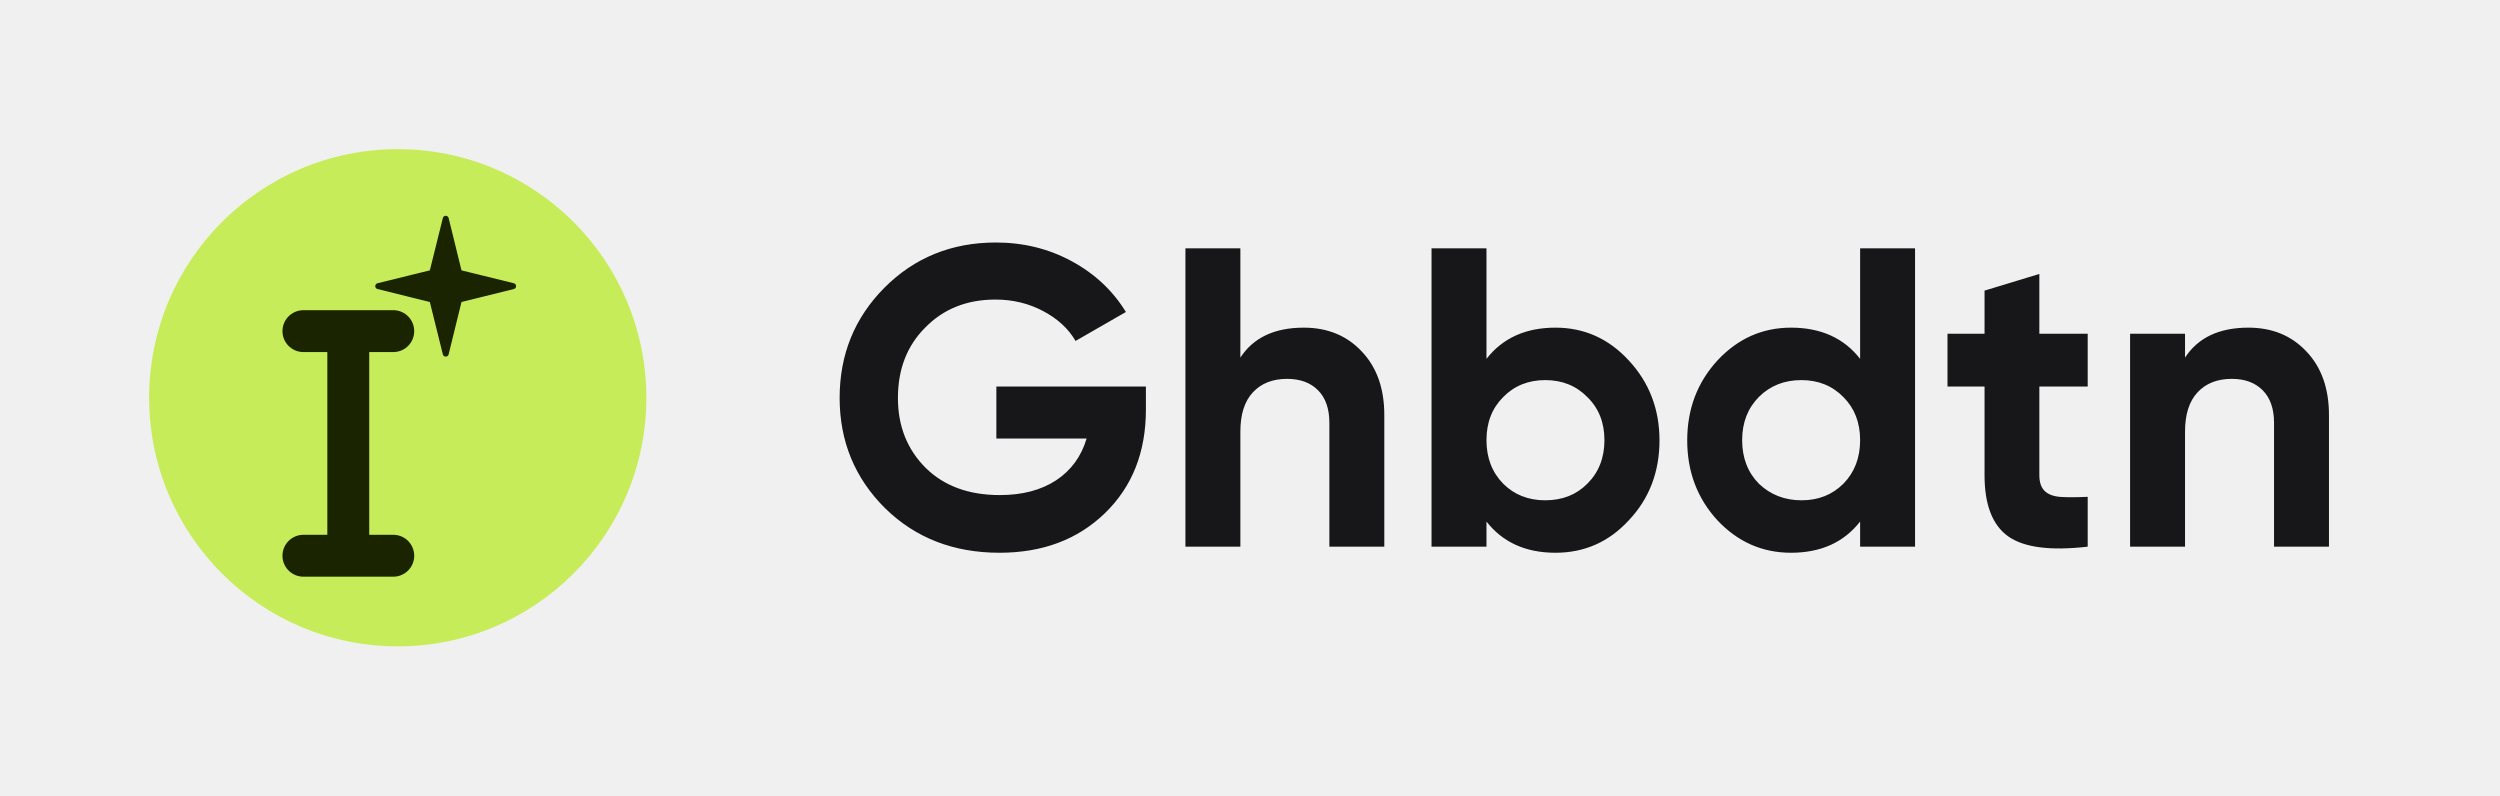
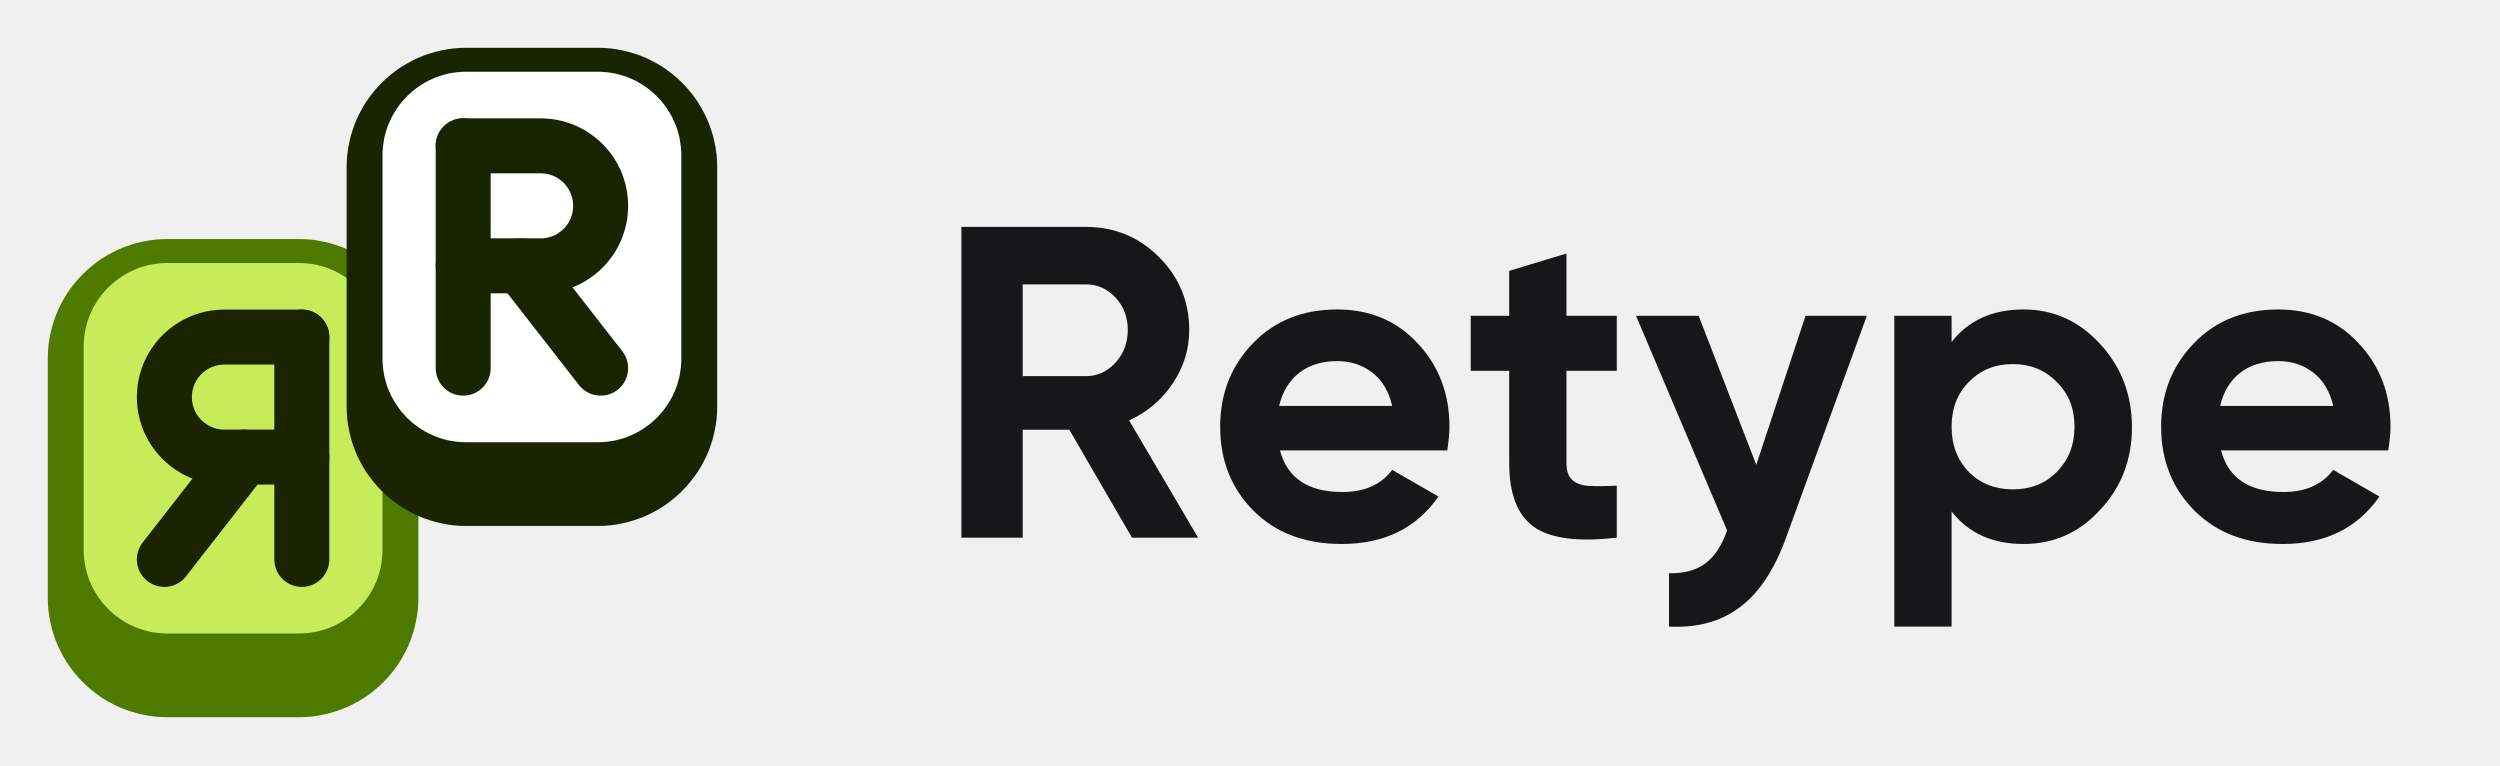
- <svg xmlns="http://www.w3.org/2000/svg" viewBox="0 0 201.13 64" width="201.13" height="64">
-   <circle cx="32.0" cy="32" r="20.0" fill="#c6ec5a" />
-   <path d="M28.02 26.64L28.02 44.71M24.41 26.64L31.64 26.64M24.41 44.71L31.64 44.71" fill="none" stroke="#1a2400" stroke-width="3.37" stroke-linecap="round" />
-   <path d="M35.86 17.60L36.93 21.95L41.28 23.02L36.93 24.10L35.86 28.45L34.78 24.10L30.43 23.02L34.78 21.95Z" fill="#1a2400" stroke="#1a2400" stroke-width="0.48" stroke-linejoin="round" />
-   <path d="M80.16 31.10H92.19V32.95Q92.19 38.09 88.90 41.28Q85.61 44.47 80.41 44.47Q74.85 44.47 71.19 40.87Q67.55 37.24 67.55 32.01Q67.55 26.78 71.15 23.15Q74.78 19.51 80.12 19.51Q83.45 19.51 86.23 21.02Q89.01 22.53 90.58 25.10L86.53 27.43Q85.68 25.96 83.93 25.03Q82.18 24.10 80.09 24.10Q76.63 24.10 74.43 26.36Q72.24 28.55 72.24 32.02Q72.24 35.41 74.47 37.64Q76.69 39.83 80.44 39.83Q83.15 39.83 84.97 38.64Q86.78 37.44 87.42 35.28H80.16ZM104.89 26.36Q107.74 26.36 109.53 28.25Q111.39 30.18 111.37 33.46V43.98H106.95V34.01Q106.95 32.33 106.05 31.41Q105.14 30.48 103.55 30.48Q101.81 30.48 100.80 31.56Q99.79 32.64 99.79 34.73V43.98H95.37V19.98H99.79V28.77Q101.36 26.36 104.89 26.36ZM125.14 26.36Q128.61 26.36 131.04 29.00Q133.50 31.65 133.51 35.41Q133.51 39.25 131.04 41.86Q128.64 44.47 125.14 44.47Q121.55 44.47 119.59 41.96V43.98H115.17V19.98H119.59V28.87Q121.55 26.36 125.14 26.36ZM120.93 38.91Q122.27 40.25 124.32 40.25Q126.38 40.25 127.71 38.91Q129.08 37.54 129.08 35.41Q129.08 33.29 127.71 31.95Q126.37 30.58 124.32 30.58Q122.27 30.58 120.93 31.95Q119.59 33.29 119.59 35.41Q119.59 37.54 120.93 38.91ZM149.65 28.87V19.98H154.07V43.98H149.65V41.96Q147.69 44.47 144.09 44.47Q140.63 44.47 138.17 41.86Q135.74 39.21 135.74 35.43Q135.74 31.65 138.17 29.00Q140.63 26.36 144.09 26.36Q147.69 26.36 149.65 28.87ZM141.50 38.91Q142.90 40.25 144.94 40.25Q146.97 40.25 148.31 38.91Q149.65 37.54 149.65 35.41Q149.65 33.29 148.31 31.95Q146.97 30.58 144.92 30.58Q142.87 30.58 141.51 31.93Q140.16 33.29 140.16 35.41Q140.16 37.54 141.50 38.91ZM167.96 26.85V31.10H164.07V38.23Q164.07 39.11 164.52 39.52Q164.96 39.93 165.82 39.98Q166.68 40.03 167.96 39.97V43.98Q163.47 44.50 161.56 43.15Q159.66 41.79 159.66 38.23V31.10H156.68V26.85H159.66V23.38L164.07 22.04V26.85ZM180.89 26.36Q183.74 26.36 185.53 28.25Q187.39 30.18 187.37 33.46V43.98H182.95V34.01Q182.95 32.33 182.05 31.41Q181.14 30.48 179.55 30.48Q177.81 30.48 176.80 31.56Q175.79 32.64 175.79 34.73V43.98H171.37V26.85H175.79V28.77Q177.36 26.36 180.89 26.36Z" fill="#17171a" />
+ <svg xmlns="http://www.w3.org/2000/svg" viewBox="0 0 209.15 64" width="209.15" height="64">
+   <path d="M25.00 20.00 L25.52 20.01 L26.05 20.05 L26.56 20.12 L27.08 20.22 L27.59 20.34 L28.09 20.49 L28.58 20.66 L29.07 20.86 L29.54 21.09 L30.00 21.34 L30.45 21.61 L30.88 21.91 L31.29 22.23 L31.69 22.57 L32.07 22.93 L32.43 23.31 L32.77 23.71 L33.09 24.12 L33.39 24.55 L33.66 25.00 L33.91 25.46 L34.14 25.93 L34.34 26.42 L34.51 26.91 L34.66 27.41 L34.78 27.92 L34.88 28.44 L34.95 28.95 L34.99 29.48 L35.00 30.00 L35.00 50.00 L34.99 50.52 L34.95 51.05 L34.88 51.56 L34.78 52.08 L34.66 52.59 L34.51 53.09 L34.34 53.58 L34.14 54.07 L33.91 54.54 L33.66 55.00 L33.39 55.45 L33.09 55.88 L32.77 56.29 L32.43 56.69 L32.07 57.07 L31.69 57.43 L31.29 57.77 L30.88 58.09 L30.45 58.39 L30.00 58.66 L29.54 58.91 L29.07 59.14 L28.58 59.34 L28.09 59.51 L27.59 59.66 L27.08 59.78 L26.56 59.88 L26.05 59.95 L25.52 59.99 L25.00 60.00 L14.00 60.00 L13.48 59.99 L12.95 59.95 L12.44 59.88 L11.92 59.78 L11.41 59.66 L10.91 59.51 L10.42 59.34 L9.93 59.14 L9.46 58.91 L9.00 58.66 L8.55 58.39 L8.12 58.09 L7.71 57.77 L7.31 57.43 L6.93 57.07 L6.57 56.69 L6.23 56.29 L5.91 55.88 L5.61 55.45 L5.34 55.00 L5.09 54.54 L4.86 54.07 L4.66 53.58 L4.49 53.09 L4.34 52.59 L4.22 52.08 L4.12 51.56 L4.05 51.05 L4.01 50.52 L4.00 50.00 L4.00 30.00 L4.01 29.48 L4.05 28.95 L4.12 28.44 L4.22 27.92 L4.34 27.41 L4.49 26.91 L4.66 26.42 L4.86 25.93 L5.09 25.46 L5.34 25.00 L5.61 24.55 L5.91 24.12 L6.23 23.71 L6.57 23.31 L6.93 22.93 L7.31 22.57 L7.71 22.23 L8.12 21.91 L8.55 21.61 L9.00 21.34 L9.46 21.09 L9.93 20.86 L10.42 20.66 L10.91 20.49 L11.41 20.34 L11.92 20.22 L12.44 20.12 L12.95 20.05 L13.48 20.01 L14.00 20.00 Z" fill="#4f7a00" />
+   <path d="M25.00 22.00 L25.37 22.01 L25.73 22.04 L26.10 22.09 L26.46 22.15 L26.81 22.24 L27.16 22.34 L27.51 22.46 L27.85 22.61 L28.18 22.76 L28.50 22.94 L28.81 23.13 L29.11 23.34 L29.41 23.56 L29.68 23.80 L29.95 24.05 L30.20 24.32 L30.44 24.59 L30.66 24.89 L30.87 25.19 L31.06 25.50 L31.24 25.82 L31.39 26.15 L31.54 26.49 L31.66 26.84 L31.76 27.19 L31.85 27.54 L31.91 27.90 L31.96 28.27 L31.99 28.63 L32.00 29.00 L32.00 46.00 L31.99 46.37 L31.96 46.73 L31.91 47.10 L31.85 47.46 L31.76 47.81 L31.66 48.16 L31.54 48.51 L31.39 48.85 L31.24 49.18 L31.06 49.50 L30.87 49.81 L30.66 50.11 L30.44 50.41 L30.20 50.68 L29.95 50.95 L29.68 51.20 L29.41 51.44 L29.11 51.66 L28.81 51.87 L28.50 52.06 L28.18 52.24 L27.85 52.39 L27.51 52.54 L27.16 52.66 L26.81 52.76 L26.46 52.85 L26.10 52.91 L25.73 52.96 L25.37 52.99 L25.00 53.00 L14.00 53.00 L13.63 52.99 L13.27 52.96 L12.90 52.91 L12.54 52.85 L12.19 52.76 L11.84 52.66 L11.49 52.54 L11.15 52.39 L10.82 52.24 L10.50 52.06 L10.19 51.87 L9.89 51.66 L9.59 51.44 L9.32 51.20 L9.05 50.95 L8.80 50.68 L8.56 50.41 L8.34 50.11 L8.13 49.81 L7.94 49.50 L7.76 49.18 L7.61 48.85 L7.46 48.51 L7.34 48.16 L7.24 47.81 L7.15 47.46 L7.09 47.10 L7.04 46.73 L7.01 46.37 L7.00 46.00 L7.00 29.00 L7.01 28.63 L7.04 28.27 L7.09 27.90 L7.15 27.54 L7.24 27.19 L7.34 26.84 L7.46 26.49 L7.61 26.15 L7.76 25.82 L7.94 25.50 L8.13 25.19 L8.34 24.89 L8.56 24.59 L8.80 24.32 L9.05 24.05 L9.32 23.80 L9.59 23.56 L9.89 23.34 L10.19 23.13 L10.50 22.94 L10.82 22.76 L11.15 22.61 L11.49 22.46 L11.84 22.34 L12.19 22.24 L12.54 22.15 L12.90 22.09 L13.27 22.04 L13.63 22.01 L14.00 22.00 Z" fill="#c6ec5a" />
+   <path d="M25.25 28.20 L25.25 46.80" fill="none" stroke="#1a2400" stroke-width="4.60" stroke-linecap="round" stroke-linejoin="round" />
+   <path d="M25.25 28.20 L18.77 28.20 L18.77 28.20 L18.51 28.21 L18.25 28.23 L17.99 28.26 L17.73 28.31 L17.47 28.37 L17.22 28.45 L16.97 28.53 L16.73 28.63 L16.49 28.75 L16.26 28.87 L16.04 29.01 L15.82 29.16 L15.61 29.32 L15.41 29.49 L15.22 29.67 L15.04 29.86 L14.87 30.06 L14.71 30.27 L14.56 30.49 L14.42 30.71 L14.30 30.94 L14.18 31.18 L14.08 31.42 L14.00 31.67 L13.92 31.92 L13.86 32.18 L13.81 32.44 L13.78 32.70 L13.76 32.96 L13.75 33.22 L13.76 33.48 L13.78 33.75 L13.81 34.01 L13.86 34.27 L13.92 34.52 L14.00 34.77 L14.08 35.02 L14.18 35.26 L14.30 35.50 L14.42 35.73 L14.56 35.96 L14.71 36.17 L14.87 36.38 L15.04 36.58 L15.22 36.77 L15.41 36.95 L15.61 37.12 L15.82 37.28 L16.04 37.43 L16.26 37.57 L16.49 37.70 L16.73 37.81 L16.97 37.91 L17.22 38.00 L17.47 38.07 L17.73 38.13 L17.99 38.18 L18.25 38.22 L18.51 38.24 L18.77 38.24 L25.25 38.24" fill="none" stroke="#1a2400" stroke-width="4.60" stroke-linecap="round" stroke-linejoin="round" />
+   <path d="M20.42 38.24 L13.75 46.80" fill="none" stroke="#1a2400" stroke-width="4.60" stroke-linecap="round" stroke-linejoin="round" />
+   <path d="M50.00 4.00 L50.52 4.01 L51.05 4.05 L51.56 4.12 L52.08 4.22 L52.59 4.34 L53.09 4.49 L53.58 4.66 L54.07 4.86 L54.54 5.09 L55.00 5.34 L55.45 5.61 L55.88 5.91 L56.29 6.23 L56.69 6.57 L57.07 6.93 L57.43 7.31 L57.77 7.71 L58.09 8.12 L58.39 8.55 L58.66 9.00 L58.91 9.46 L59.14 9.93 L59.34 10.42 L59.51 10.91 L59.66 11.41 L59.78 11.92 L59.88 12.44 L59.95 12.95 L59.99 13.48 L60.00 14.00 L60.00 34.00 L59.99 34.52 L59.95 35.05 L59.88 35.56 L59.78 36.08 L59.66 36.59 L59.51 37.09 L59.34 37.58 L59.14 38.07 L58.91 38.54 L58.66 39.00 L58.39 39.45 L58.09 39.88 L57.77 40.29 L57.43 40.69 L57.07 41.07 L56.69 41.43 L56.29 41.77 L55.88 42.09 L55.45 42.39 L55.00 42.66 L54.54 42.91 L54.07 43.14 L53.58 43.34 L53.09 43.51 L52.59 43.66 L52.08 43.78 L51.56 43.88 L51.05 43.95 L50.52 43.99 L50.00 44.00 L39.00 44.00 L38.48 43.99 L37.95 43.95 L37.44 43.88 L36.92 43.78 L36.41 43.66 L35.91 43.51 L35.42 43.34 L34.93 43.14 L34.46 42.91 L34.00 42.66 L33.55 42.39 L33.12 42.09 L32.71 41.77 L32.31 41.43 L31.93 41.07 L31.57 40.69 L31.23 40.29 L30.91 39.88 L30.61 39.45 L30.34 39.00 L30.09 38.54 L29.86 38.07 L29.66 37.58 L29.49 37.09 L29.34 36.59 L29.22 36.08 L29.12 35.56 L29.05 35.05 L29.01 34.52 L29.00 34.00 L29.00 14.00 L29.01 13.48 L29.05 12.95 L29.12 12.44 L29.22 11.92 L29.34 11.41 L29.49 10.91 L29.66 10.42 L29.86 9.93 L30.09 9.46 L30.34 9.00 L30.61 8.55 L30.91 8.12 L31.23 7.71 L31.57 7.31 L31.93 6.93 L32.31 6.57 L32.71 6.23 L33.12 5.91 L33.55 5.61 L34.00 5.34 L34.46 5.09 L34.93 4.86 L35.42 4.66 L35.91 4.49 L36.41 4.34 L36.92 4.22 L37.44 4.12 L37.95 4.05 L38.48 4.01 L39.00 4.00 Z" fill="#1a2400" />
+   <path d="M50.00 6.00 L50.37 6.01 L50.73 6.04 L51.10 6.09 L51.46 6.15 L51.81 6.24 L52.16 6.34 L52.51 6.46 L52.85 6.61 L53.18 6.76 L53.50 6.94 L53.81 7.13 L54.11 7.34 L54.41 7.56 L54.68 7.80 L54.95 8.05 L55.20 8.32 L55.44 8.59 L55.66 8.89 L55.87 9.19 L56.06 9.50 L56.24 9.82 L56.39 10.15 L56.54 10.49 L56.66 10.84 L56.76 11.19 L56.85 11.54 L56.91 11.90 L56.96 12.27 L56.99 12.63 L57.00 13.00 L57.00 30.00 L56.99 30.37 L56.96 30.73 L56.91 31.10 L56.85 31.46 L56.76 31.81 L56.66 32.16 L56.54 32.51 L56.39 32.85 L56.24 33.18 L56.06 33.50 L55.87 33.81 L55.66 34.11 L55.44 34.41 L55.20 34.68 L54.95 34.95 L54.68 35.20 L54.41 35.44 L54.11 35.66 L53.81 35.87 L53.50 36.06 L53.18 36.24 L52.85 36.39 L52.51 36.54 L52.16 36.66 L51.81 36.76 L51.46 36.85 L51.10 36.91 L50.73 36.96 L50.37 36.99 L50.00 37.00 L39.00 37.00 L38.63 36.99 L38.27 36.96 L37.90 36.91 L37.54 36.85 L37.19 36.76 L36.84 36.66 L36.49 36.54 L36.15 36.39 L35.82 36.24 L35.50 36.06 L35.19 35.87 L34.89 35.66 L34.59 35.44 L34.32 35.20 L34.05 34.95 L33.80 34.68 L33.56 34.41 L33.34 34.11 L33.13 33.81 L32.94 33.50 L32.76 33.18 L32.61 32.85 L32.46 32.51 L32.34 32.16 L32.24 31.81 L32.15 31.46 L32.09 31.10 L32.04 30.73 L32.01 30.37 L32.00 30.00 L32.00 13.00 L32.01 12.63 L32.04 12.27 L32.09 11.90 L32.15 11.54 L32.24 11.19 L32.34 10.84 L32.46 10.49 L32.61 10.15 L32.76 9.82 L32.94 9.50 L33.13 9.19 L33.34 8.89 L33.56 8.59 L33.80 8.32 L34.05 8.05 L34.32 7.80 L34.59 7.56 L34.89 7.34 L35.19 7.13 L35.50 6.94 L35.82 6.76 L36.15 6.61 L36.49 6.46 L36.84 6.34 L37.19 6.24 L37.54 6.15 L37.90 6.09 L38.27 6.04 L38.63 6.01 L39.00 6.00 Z" fill="#ffffff" />
+   <path d="M38.75 12.20 L38.75 30.80" fill="none" stroke="#1a2400" stroke-width="4.60" stroke-linecap="round" stroke-linejoin="round" />
+   <path d="M38.75 12.20 L45.23 12.20 L45.23 12.20 L45.49 12.21 L45.75 12.23 L46.01 12.26 L46.27 12.31 L46.53 12.37 L46.78 12.45 L47.03 12.53 L47.27 12.63 L47.51 12.75 L47.74 12.87 L47.96 13.01 L48.18 13.16 L48.39 13.32 L48.59 13.49 L48.78 13.67 L48.96 13.86 L49.13 14.06 L49.29 14.27 L49.44 14.49 L49.58 14.71 L49.70 14.94 L49.82 15.18 L49.92 15.42 L50.00 15.67 L50.08 15.92 L50.14 16.18 L50.19 16.44 L50.22 16.70 L50.24 16.96 L50.25 17.22 L50.24 17.48 L50.22 17.75 L50.19 18.01 L50.14 18.27 L50.08 18.52 L50.00 18.77 L49.92 19.02 L49.82 19.26 L49.70 19.50 L49.58 19.73 L49.44 19.96 L49.29 20.17 L49.13 20.38 L48.96 20.58 L48.78 20.77 L48.59 20.95 L48.39 21.12 L48.18 21.28 L47.96 21.43 L47.74 21.57 L47.51 21.70 L47.27 21.81 L47.03 21.91 L46.78 22.00 L46.53 22.07 L46.27 22.13 L46.01 22.18 L45.75 22.22 L45.49 22.24 L45.23 22.24 L38.75 22.24" fill="none" stroke="#1a2400" stroke-width="4.60" stroke-linecap="round" stroke-linejoin="round" />
+   <path d="M43.58 22.24 L50.25 30.80" fill="none" stroke="#1a2400" stroke-width="4.60" stroke-linecap="round" stroke-linejoin="round" />
+   <path d="M100.23 44.98H94.70L89.46 35.95H85.56V44.98H80.43V18.98H90.84Q94.44 18.98 96.97 21.51Q99.49 24.04 99.49 27.61Q99.49 30.02 98.11 32.08Q96.73 34.14 94.46 35.17ZM90.84 23.79H85.56V31.47H90.84Q92.29 31.47 93.32 30.34Q94.35 29.21 94.35 27.60Q94.35 26.00 93.32 24.89Q92.29 23.79 90.84 23.79ZM121.08 37.68H107.08Q108.01 41.17 112.32 41.16Q115.08 41.16 116.47 39.31L120.34 41.54Q117.58 45.51 112.25 45.51Q107.64 45.51 104.86 42.72Q102.08 39.92 102.08 35.70Q102.08 31.55 104.82 28.72Q107.54 25.89 111.87 25.89Q115.98 25.89 118.60 28.72Q121.26 31.55 121.26 35.70Q121.26 36.48 121.08 37.68ZM107.01 33.96H116.47Q116.06 32.15 114.82 31.18Q113.57 30.21 111.87 30.21Q109.95 30.21 108.69 31.19Q107.43 32.18 107.01 33.96ZM135.26 26.42V31.02H131.05V38.74Q131.05 39.71 131.53 40.15Q132.01 40.59 132.95 40.65Q133.88 40.70 135.26 40.63V44.98Q130.40 45.54 128.33 44.08Q126.26 42.61 126.26 38.74V31.02H123.04V26.42H126.26V22.66L131.05 21.21V26.42ZM146.93 38.89 151.05 26.42H156.18L149.42 44.98Q147.97 48.99 145.57 50.79Q143.18 52.60 139.63 52.42V47.96Q141.51 47.99 142.66 47.14Q143.82 46.29 144.49 44.38L136.87 26.42H142.11ZM169.29 25.89Q173.04 25.89 175.67 28.75Q178.34 31.62 178.36 35.70Q178.36 39.85 175.67 42.68Q173.08 45.51 169.29 45.51Q165.39 45.51 163.27 42.79V52.42H158.48V26.42H163.27V28.61Q165.39 25.89 169.29 25.89ZM164.72 39.49Q166.17 40.94 168.40 40.94Q170.63 40.94 172.06 39.49Q173.55 38.00 173.55 35.70Q173.55 33.40 172.06 31.95Q170.61 30.46 168.39 30.46Q166.17 30.46 164.72 31.95Q163.27 33.40 163.27 35.70Q163.27 38.00 164.72 39.49ZM199.80 37.68H185.81Q186.73 41.17 191.05 41.16Q193.80 41.16 195.20 39.31L199.06 41.54Q196.31 45.51 190.97 45.51Q186.37 45.51 183.59 42.72Q180.80 39.92 180.80 35.70Q180.80 31.55 183.54 28.72Q186.26 25.89 190.59 25.89Q194.71 25.89 197.32 28.72Q199.99 31.55 199.99 35.70Q199.99 36.48 199.80 37.68ZM185.74 33.96H195.20Q194.78 32.15 193.54 31.18Q192.30 30.21 190.59 30.21Q188.67 30.21 187.41 31.19Q186.15 32.18 185.74 33.96Z" fill="#17171a" />
</svg>
